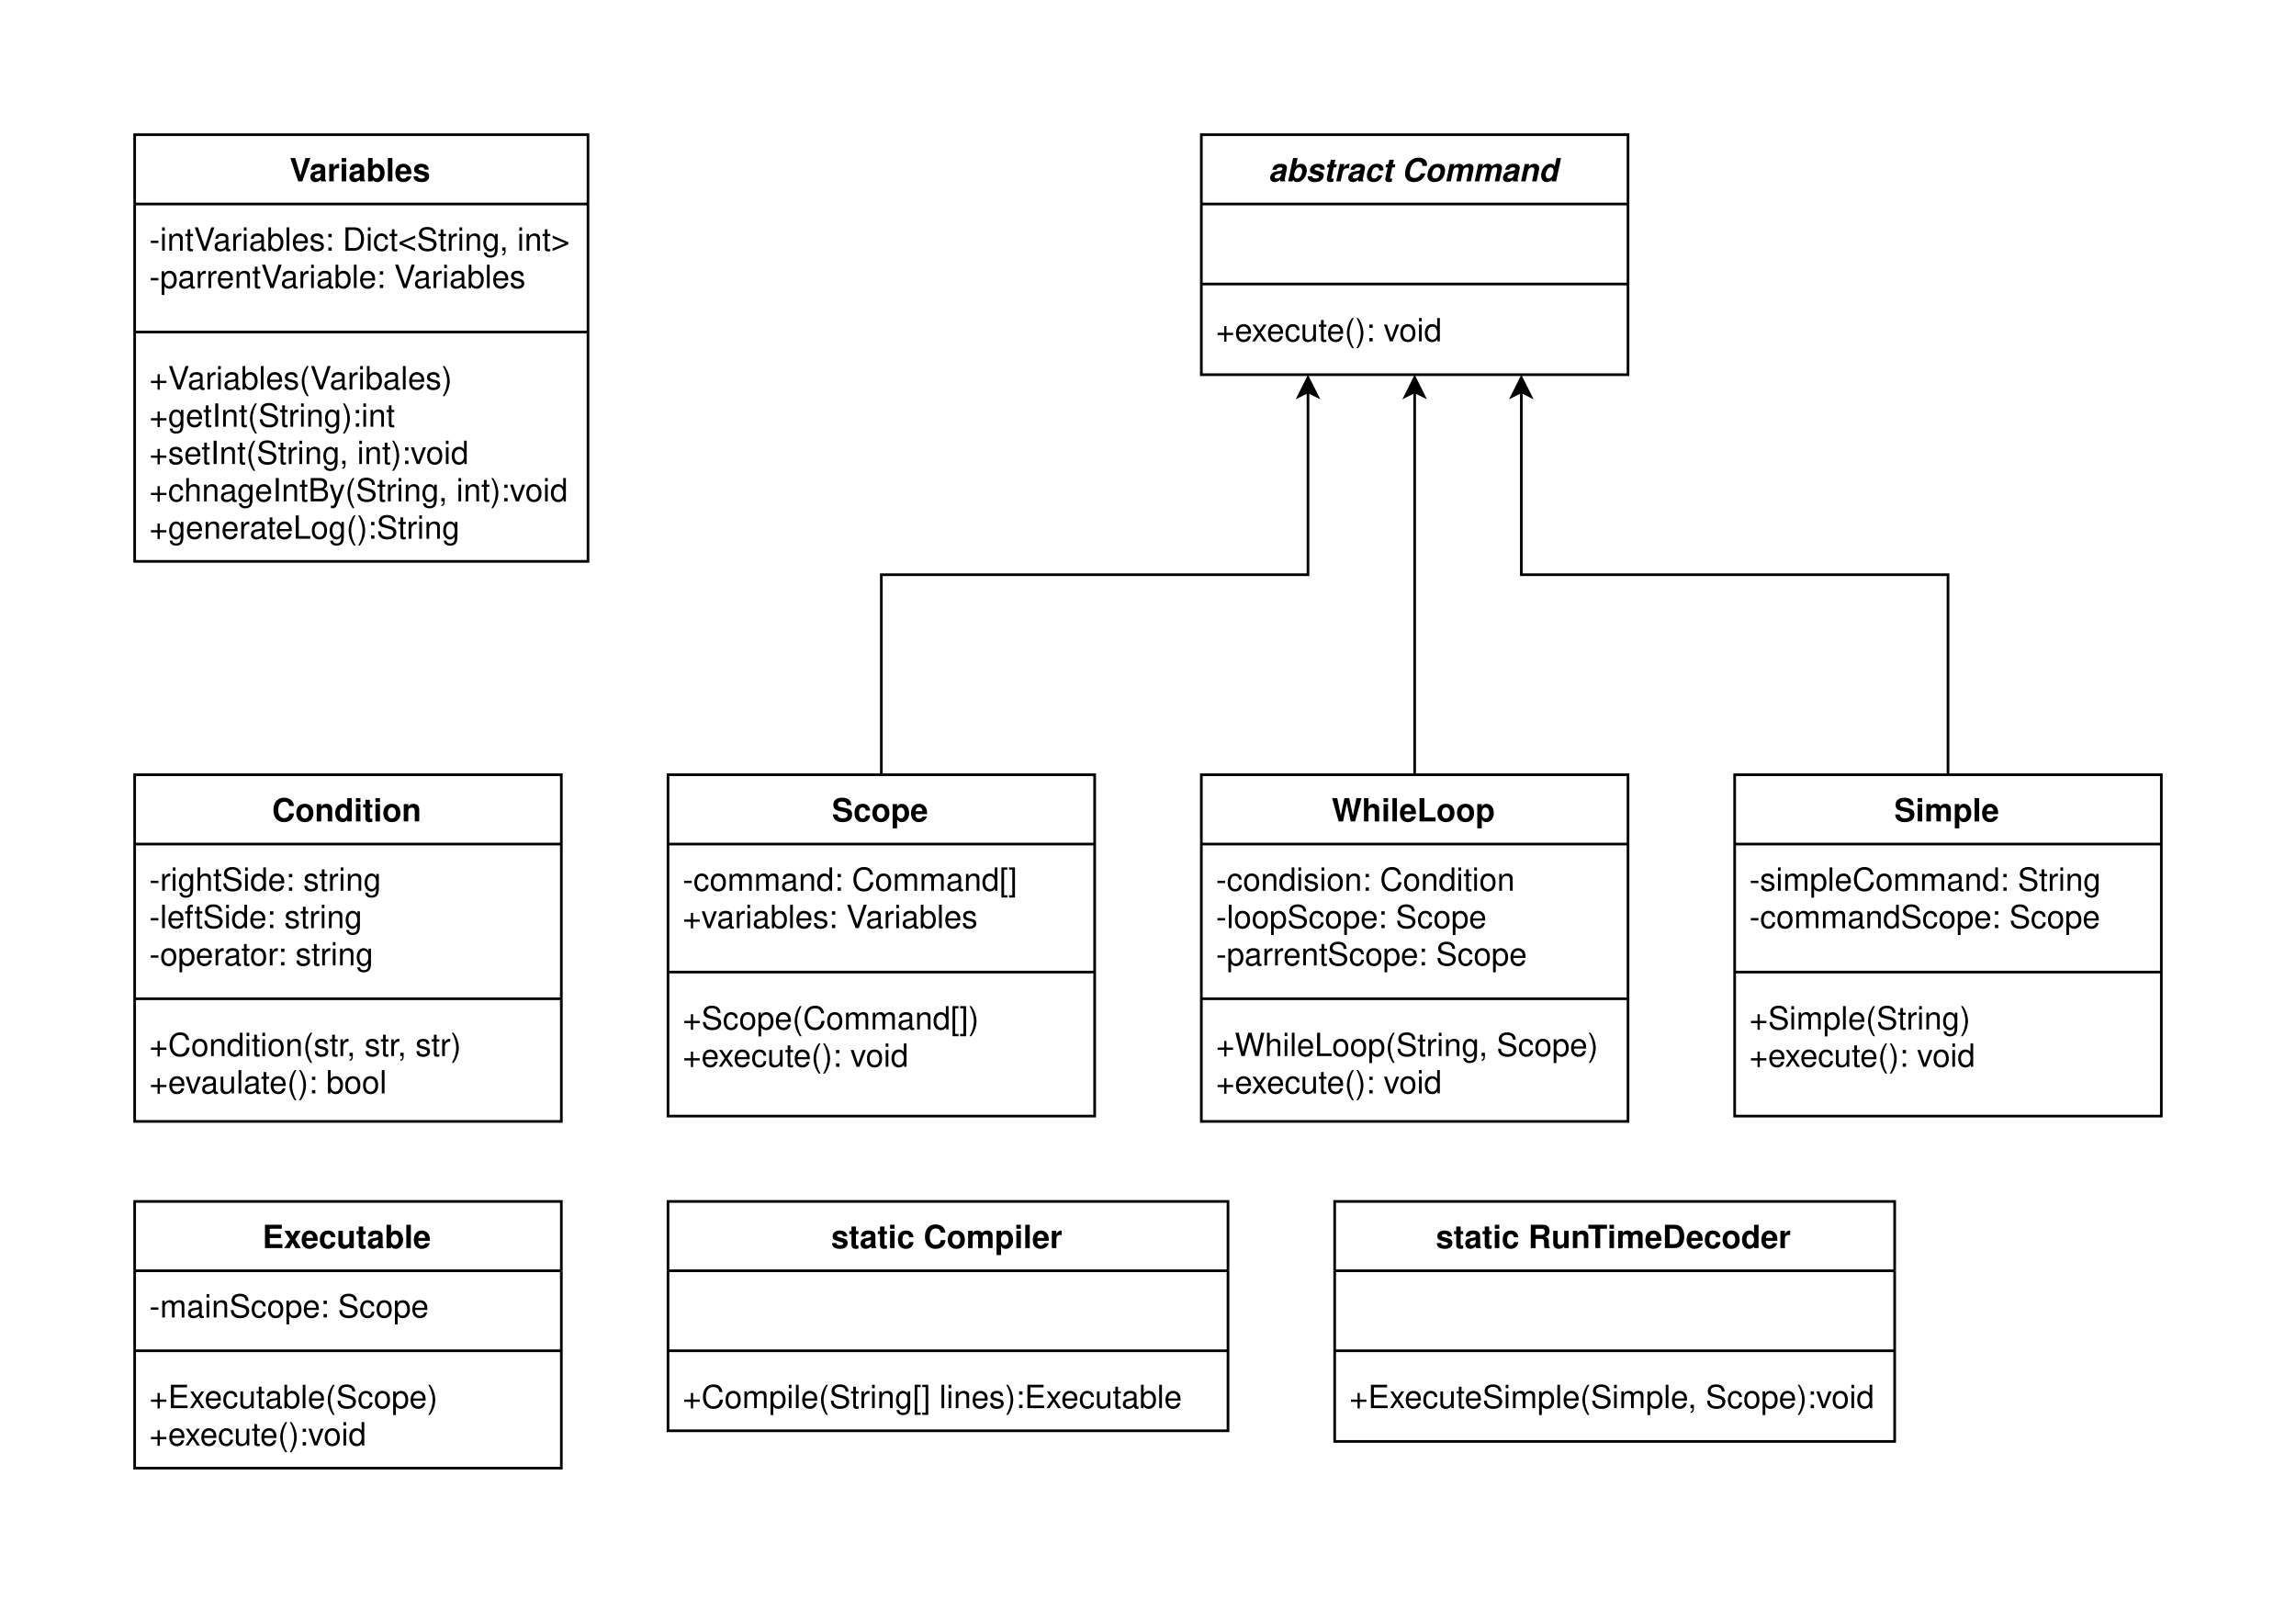
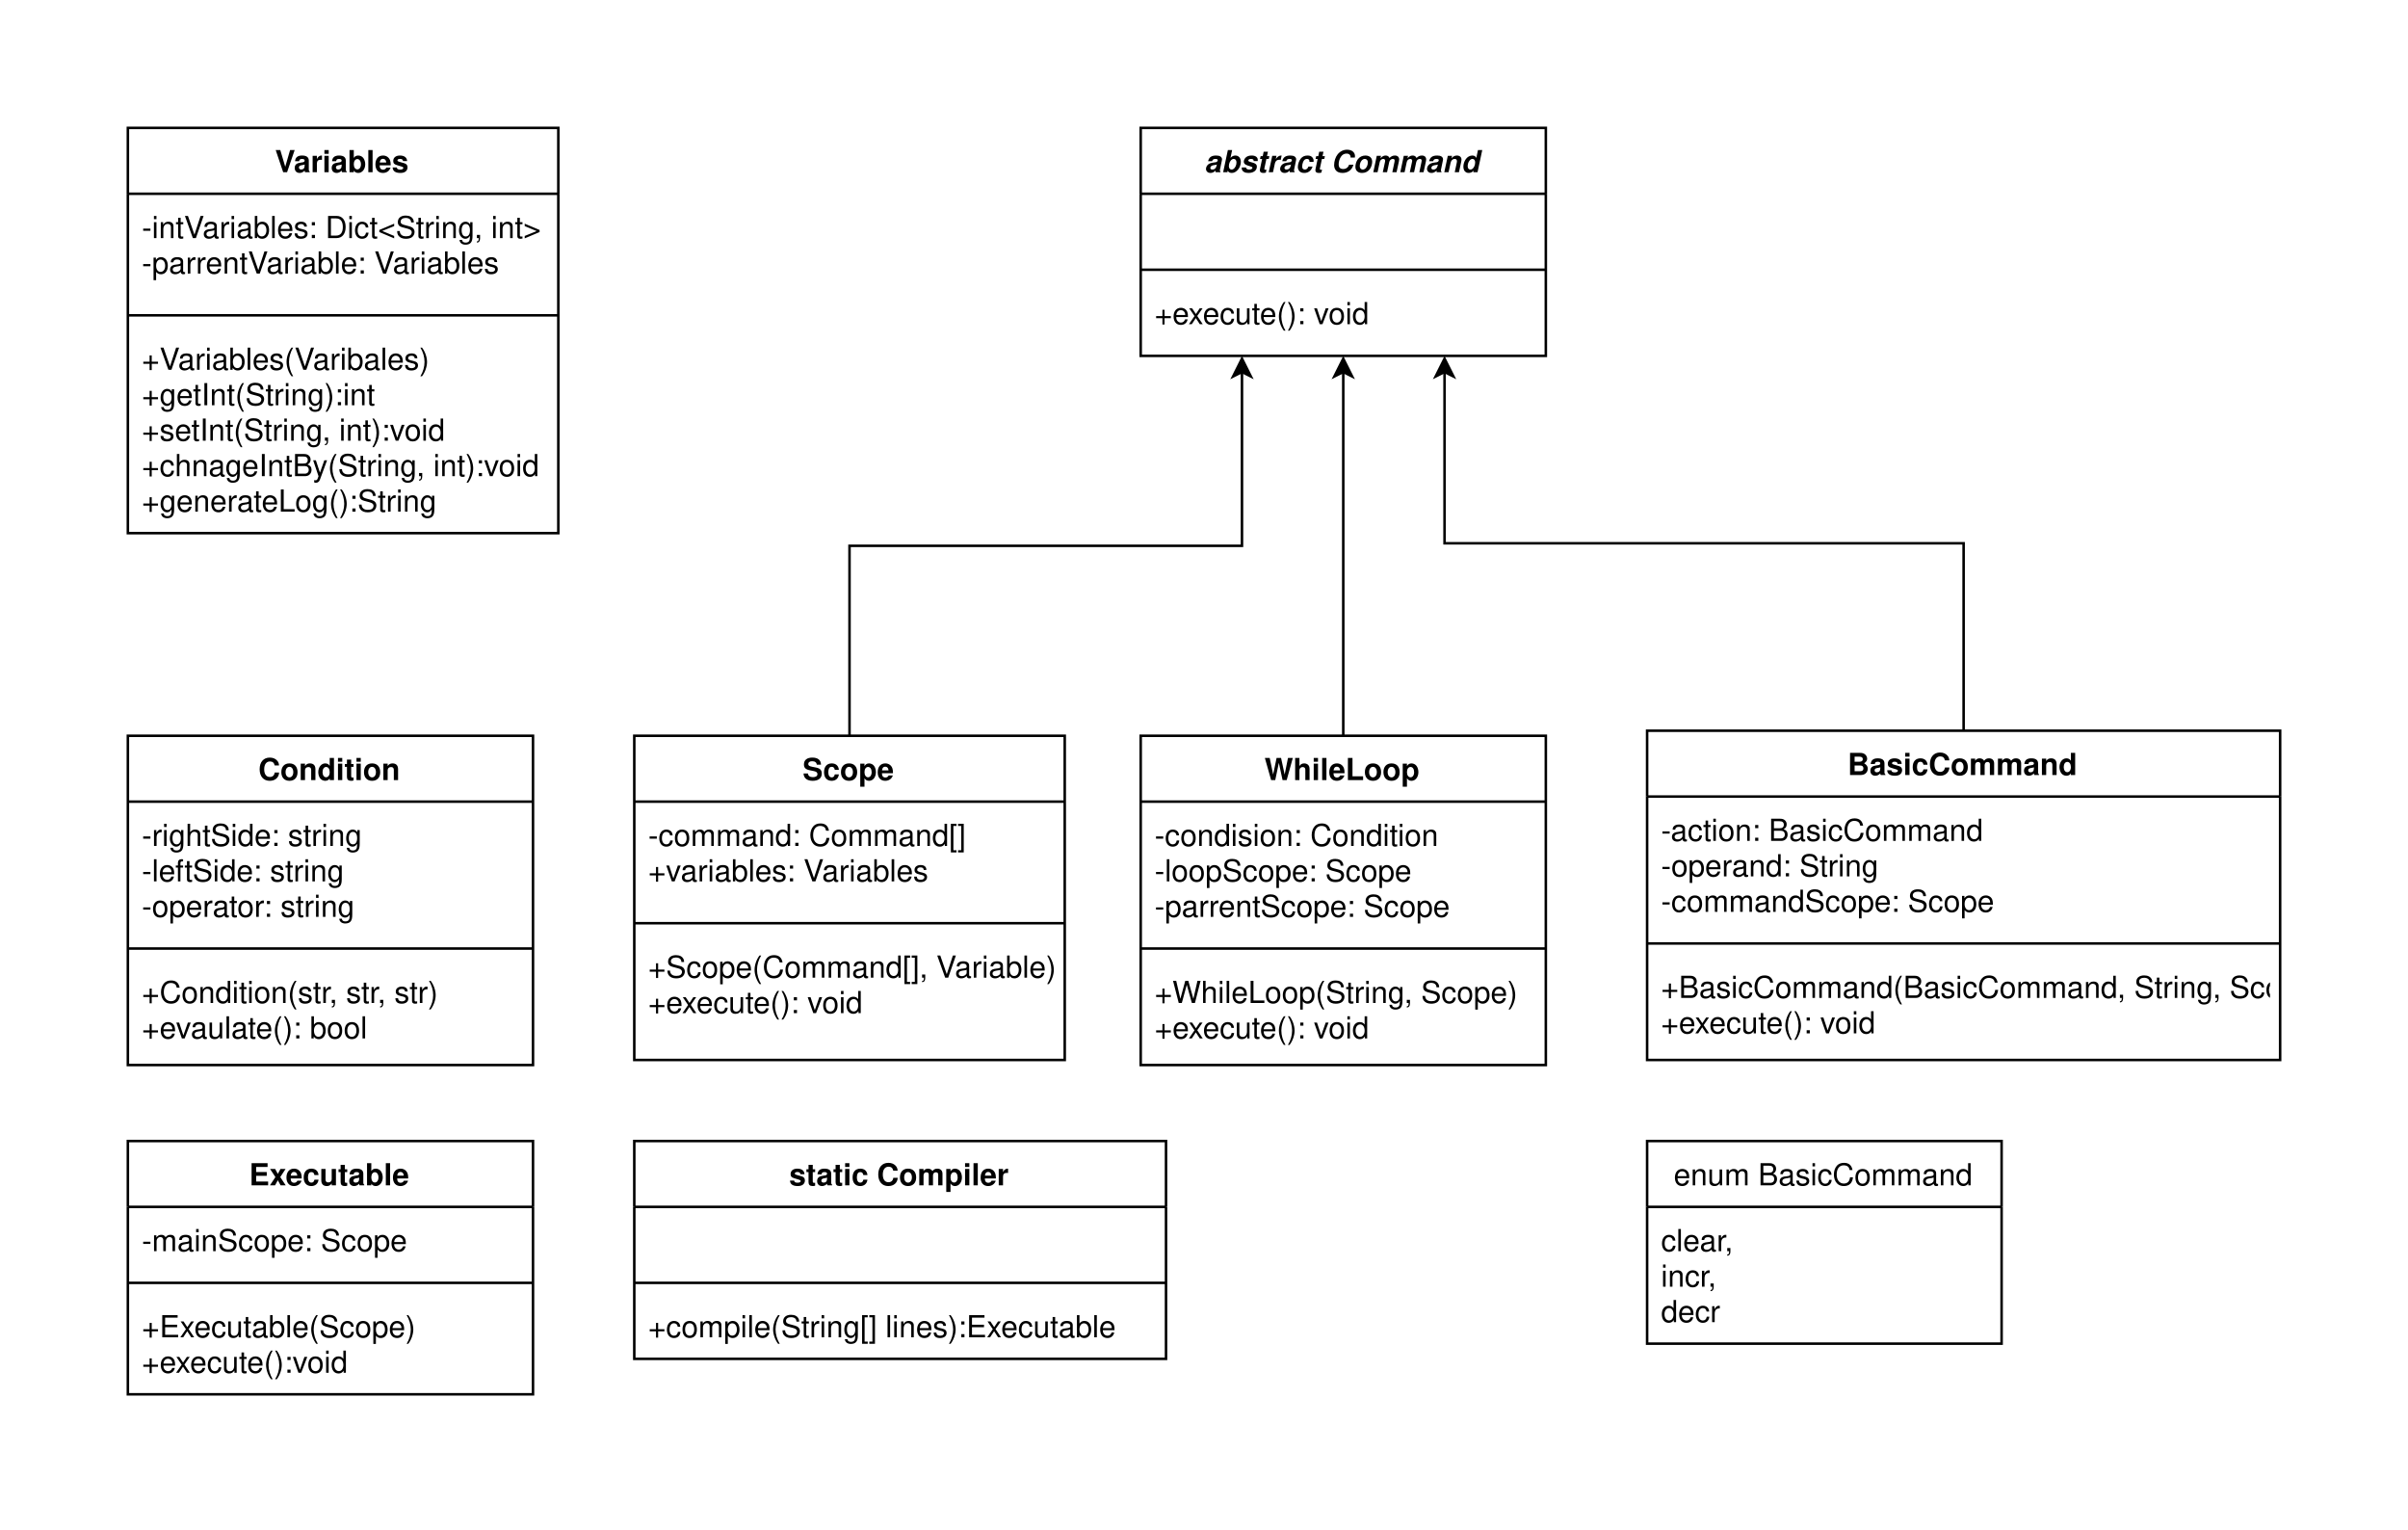
- <svg xmlns="http://www.w3.org/2000/svg" version="1.1" width="861px" height="604px" viewBox="-0.5 -0.5 861 604" content="&lt;mxfile host=&quot;Electron&quot; modified=&quot;2022-10-16T14:13:09.717Z&quot; agent=&quot;5.0 (Windows NT 10.0; Win64; x64) AppleWebKit/537.36 (KHTML, like Gecko) draw.io/19.0.3 Chrome/102.0.5.63 Electron/19.0.3 Safari/537.36&quot; etag=&quot;76FmeGg49S8CtjICL5_T&quot; version=&quot;19.0.3&quot; type=&quot;device&quot;&gt;&lt;diagram id=&quot;C5RBs43oDa-KdzZeNtuy&quot; name=&quot;Page-1&quot;&gt;7Vxtc6I6FP41zrgfvCOg1n6s2u2+dHe2tbfd/Rgh1WwD8UK02l9/TyAgmJTSClp3mdmZJYcAMc9zTp4cDm1YQ3d14aP57BtzMG2YbWfVsEYN0zTaVh/+E5Z1ZOlZVmSY+sSRnTaGMXnC8ZXSuiAODjIdOWOUk3nWaDPPwzbP2JDvs8dst3tGs0+doylWDGMbUdV6Rxw+i6x982Rj/4TJdBY/2eidRmdcFHeWvySYIYc9pkzWecMa+ozx6MhdDTEVkxfPy93n9R29fOhdfLkK/kP/Dr7efL9tRTf7+JpLkp/gY4+/+dbfL26MW5uMfvcXXe/73HMWXbMlf2vA1/F8YQemTzaZz2dsyjxEzzfWgc8WnoPFXdvQ2vS5ZGwORgOMvzHna8kFtOAMTDPuUnkWrwj/KS7/pytbv+TNxPFolW6s44bH/XV0kdmN27/iG4rG5rqwFV9YcO7kHAds4dtyJp4e7j9+uu38/jn/8fHqsX1xNvnSavUkhZE/xTxnYiVnxGymeCiRucDMxTBI6OBjijhZZsmKJOenSb8NrnAgodXDnDfqJaIL+aSxzeZYAT94JC5FnkD5nnk85oGYY0TJ1INjG+YR+2BYYp8T8LMzeYIL9Af2jFDnEq3ZQsxOwJH9ELcGM+aTJ7gtiokAp30uaWL2Mj3G4koJoY8D6PMjhtBITJco4LKPzShF84BMkgG7ABHxBoxz5sY3yjA38eewwX32kEQI49XEEbOBV7lQy7NmR3JDBlSzL9uPm/Bk9KRtlg5NZv95esjHXUMIRd4UJiF5nmFln2cVfZ7Zyz4OUQDeQxwPxDQGCimTn/p2np4oPG3ZzHWRBxedwYmhbHQHjS6chQFaRuTkgyXyCQL0g6jnbdLc5jjAxFN8pvieP8vmYI5s4k0vwz6jzsZyLadJmBhce09DJs2I42AvZBpHHEVkFAOcM+LxcB7F0Acw20MR/cSPGELb2LThn+ju8yHzgJSIhOzDwPRHLNiu4WWuy7/My3UW7pdo0elUFKROFfAV7CgJY1NqLVH99gVgXYAoXMYkkjfhotUyFLQtFW1LgyxFE0x/sIBwwsT9/ajvFuKHAvWkoK/nRJadMI1VYAbUQbj4NDPO/CHrzXiF7QXHzQ+RNy8ZPOVPc+T0CtuujAD9YgTotndnQJ4QShEATcR0gNQfmo2zJKQXlCJWLUXKkyKdLSnSKRgtTnPIcnRCRMtaQ2FtxNY/Lgip1Mr14tLVxDa2pcUds1YTpYPaNfemJrQDtnRiopYKJaHbe2M4Lg1eQw2v7z8bdbKnbJR2xrqNd56Nyht1OhtF3Dmt01GH0IC9Oh31LFHVtGkrCJk6TCelxtyH1SG1f41zVlGONeqjTbce+7JUcCXqFubkAVJR2hGrechaPO4K6h5TUdoB93XiMVp4mpEL1zmoipA/dA7K6B6hsDykrjTiN/XHJSwNNW1zBwIQh5DV4vLwCcbi4tLKiQV/hrg01AwVCEfPIUG4ekevO6EZLuYpcUmBzKqy3JwHFAWMtfjcigmlq89uVerT0OW5avm5I6xFQ0FV+tPo6ARosj41423kMPbYWo5WxYSCerRjVkUFNbHwfL3KkemUyPQNrTIdX6teKhMkL7/wPNHJkV5lWxNNyRO4xW22mmlEbA7RgArE0nFCOJDZm4ZxU76fVIRAfKuCdVHRMjJklAGhRh6LiEco3TIdbYwpGlZKKaDSkamyrJWhS3HodYMqFl4P8XHrh1JKqXTwVqYfdPVxg8Sfm+JoguBoSzfABv6zx5MUl3UWBY1UjyDdIwksomskMtJ97ZmHphi6D9bFLphiD/uwkbpk01C6xBfV0adkempEjZaeVYma+DOJFD9BSwAs4UbWnYPO9WtxU6W4UdSNRt4k3+VkOFFZEc6zdVS51VR1FNhyqV00iBbx6squ1KxWrUFKg1dTgKV36KrQ1VZgyege6wH5cUZbwByIJf88zFyEs1w7fMmM0BRtVebwy9sn64t/9WTDYnY1/nq+bE0eNPXdOXDXy32FuYyi1dtGu4RkhpYL6mrfcsEXir6K+AujQK5Lvctia+2I60W/OnD3WHStHbB2yd/E+OZL7yryXlTUHv9GUhSt1e5UFerVZFSy2b9eeDfExSNsM6fe8lesAU7fuOXP+4RrNw2g+eKz3vIXjgSnhRlwgB2/HnBNjqde/EtCd48bfj24OmUnV38cF8/KjzdShQuaFwG125dKjKL7/rw6ut2Yob64TpWr1Wv+3vb95dRU7sYF9cVzK4yjY+LIjX+gfCQjXDnvPAQSH3ERBLTn64iSH1ES/3yXdY/6IRf/CzB/vZJ4Pbx7rH/U54i0fwomWTOaMBuRhkgfbOcVlmhB0aYIcsIYrQNB6Uyprj4Smps/mBhV0m/+7KR1/j8=&lt;/diagram&gt;&lt;/mxfile&gt;" style="background-color: rgb(255, 255, 255);">
+ <svg xmlns="http://www.w3.org/2000/svg" version="1.1" width="951px" height="604px" viewBox="-0.5 -0.5 951 604" content="&lt;mxfile host=&quot;Electron&quot; modified=&quot;2022-10-16T16:45:06.976Z&quot; agent=&quot;5.0 (Windows NT 10.0; Win64; x64) AppleWebKit/537.36 (KHTML, like Gecko) draw.io/19.0.3 Chrome/102.0.5.63 Electron/19.0.3 Safari/537.36&quot; etag=&quot;3-CIA-n9VAm9PhFOa8dz&quot; version=&quot;19.0.3&quot; type=&quot;device&quot;&gt;&lt;diagram id=&quot;C5RBs43oDa-KdzZeNtuy&quot; name=&quot;Page-1&quot;&gt;7Vxbc9o6EP41zNAHzmAbCHkMJE0vaSYpKWnPyxlhK0aJsDi2IJBf35Ut37DiGLBpknqmM7XWki203+5+2pXTMIaz1bmL5tNvzMK0obetVcM4bei61jb68J+QrANJr6MFAtslluwUC0bkCYcjpXRBLOylOnLGKCfztNBkjoNNnpIh12WP6W53jKbfOkc2zghGJqJZ6S2x+DSQ9vWjWP4JE3savlnrHQd3ZijsLH+JN0UWe0yIjLOGMXQZ48HVbDXEVCxeuC63n9e39OKhd/7l2vsf/Rh8vbkct4KHfdxmSPQTXOzwnR99eX6jjU1yet9fdJ3LuWMtunpL/laPr8P1whYsn2wyl0+ZzRxEz2LpwGULx8LiqW1oxX0uGJuDUAPhPeZ8LbGAFpyBaMpnVN7FK8J/iuH/dGXrl3yYuD5dJRvrsOFwdx0M0rth+1f4QNGIx/mtcGDBtZNr7LGFa8qVeHq4+/hp3Ln/Ob/6eP3YPj+ZfGm1ehLCyLUxz1lYiRmxmgkcSs2cYzbDMEno4GKKOFmmwYok5u2oX6xXuJCqVas5b9ZLRBfyTSOTzXFG+d4jmVHkCC3fMYeHOBBrjCixHbg2YR2xC4IldjkBOzuRN7jQ/sCcEmpdoDVbiNXxODIfwtZgylzyBI9FIRDgtsslTPReqsdIjJQqdLEHfa5CFWqR6AJ5XPYxGaVo7pFJNOEZqIg4A8Y5m4UPSiE3sme/wV32EHkIbWvgiNXAq1xVy7t6R2JDOlS9L9uPsXvSjqRsmnRNev95eMjXfQcXihwbFiF6n2ak32eo3tdTvE/vpV+HKCjeQRwPxDJ6GVBGP3V3nB5lcNoy2WyGHBh0AjeGstEdNLpwFyZoaIGRD5bIJQi07wU9x1FzE+OgJp7AM8V3/Fk0e3NkEse+8PucdmLJd7lMQsRg7B31kTQlloUdH2kccRSAUUxwzojD/XUUUx/Aag+F9xM/YghtLW7DP9Hd5UPmACgR8dGHAemPWKBdgctck38Zl+u0ul+CYadTkZM6zig/oztKfN+UiCVZu31BsTNQkR/GpCZv/KDV0jLaNrLaNhSapWiC6RXzCCdMPN8N+m5o/E8p9aigb8nxLHvpNGSBKaUO/ODT3DDmYcJqP6RtG6+wueC4+SGw7SWDd743s07G23ZlcOgXg0O3vT8e8mhRAg5oIpYDiP9Qb5xEDr4gMTFqYlIeMelsEJNOQZ5wnAOWN0dLlKjVMqgN0PrunFAWWrlWvBe3KKLb0vyOXnOL0pXa1YsptQRuoZywoaIWNVUoSbu9Hd1xaerVsu719eemjg6Um/rXwj9a39ylNh/fO5fXd9j+7ybsd/jclBx6JSAeR/gjPR3ho0RH+IjgB8lRFUTt7hsE0IHwo16wPwag/RxFlp7dAtnHvsrqDOef30goM5yqWBLtCd7xViLLRFsmcyzi+RQvSHJC02d8cRKkRQHMQc7e7yPT9/F90KJQY7bLO+M+BemOVhy0W25RuiWkP9VTVvHZeo+yp1qLuoKqNilaR7VLieJTc8RdWOAg++lbbJ36rAoJitynCgkdvSooZKuwz1ep3hhPCUTf0CrVcVv2UhkheTmxqSy49nLoyH5QUBQ6wSzG6RrmKTFhY9SjQmNJP+Hvl3q27zdlHjJDBMJHFayGBmFkyCgDQJ06LAAeoXRD9GZ9TFG38qrLpuop9wvzhixZ2F7Fb5s/vOYCqnrGqqr4ILLnpriaILja4A2wgf/scEkvBHkInEaih5fsETkW0TUgGcm+5tRBNobug3WxATZ2sAsbqQtm+9QlHFR7n5LhWbCg26+K1IQ5vgQ+gUuAWvyN7GwOPNetyU2V5CbDbhT0JjqNm8JEZcW2Z+uluVXT2gtsmNQ+HESp8erKq9msVs1BSlOvotCqNuiqtKustJqBdw/5gDzF1RZq9kTIP/MzF/4q1wZfMiIUxdnKDH45fjK+uNdPJgSz69HXs2Vr8qA4x5Wj7jrcV5jLKHpKS2uXkMxQYiEb7VszsIWipYi/0AvkmtSrPFSlnHEd9KtT7gEPVyknrAz5sY9vvlSryCtU1Ba/IyiKnsnqVObqs3nrRLW6DvsHC/vlHKnYDwvZvHPL96EjYsm478msX+IYA5hp3n1wKi7iwgko79ceJd+jRPb5Ko89qKdc/LOvv55FbK/eAx5/UFNE5fdfUcxowmoElYTkxSatWKIFRfEZiAljtHYEpSPlgMcj8k4vJ5AyQB4xt/wirGYXu7CL3ia9UNSVoo8CS6cXSjhkN5ctZPLokKSPjRNz85ikzx/Cr8VHGXohPyavUxPPepNc09yrIKGCTxmsQjnj4mcp/yZSUY5yFZxCqdwSOIVywsoTlclY0Uw5h2HCE5RwyrL2CbvCpmBIqYxgZDca2FnMNmNJMZrR3ps/KCDzrimFslDRUbmNqhiF4jshk2IU7Dsib0Acc0NiYSGpcxAFHcNxYaTkpCBUwNiBLEAz/vtswSc88V+5M85+Aw==&lt;/diagram&gt;&lt;/mxfile&gt;">
  <defs>
-     <clipPath id="mx-clip-254-321-152-44-0">
-       <rect x="254" y="321" width="152" height="44" />
+     <clipPath id="mx-clip-254-321-162-44-0">
+       <rect x="254" y="321" width="162" height="44" />
    </clipPath>
-     <clipPath id="mx-clip-254-373-152-50-0">
-       <rect x="254" y="373" width="152" height="50" />
+     <clipPath id="mx-clip-254-373-162-50-0">
+       <rect x="254" y="373" width="162" height="50" />
    </clipPath>
    <clipPath id="mx-clip-454-81-152-26-0">
      <rect x="454" y="81" width="152" height="26" />
    </clipPath>
    <clipPath id="mx-clip-454-115-152-26-0">
      <rect x="454" y="115" width="152" height="26" />
-     </clipPath>
-     <clipPath id="mx-clip-654-321-152-44-0">
-       <rect x="654" y="321" width="152" height="44" />
-     </clipPath>
-     <clipPath id="mx-clip-654-373-152-50-0">
-       <rect x="654" y="373" width="152" height="50" />
    </clipPath>
    <clipPath id="mx-clip-454-321-152-54-0">
      <rect x="454" y="321" width="152" height="54" />
    </clipPath>
    <clipPath id="mx-clip-454-383-152-42-0">
      <rect x="454" y="383" width="152" height="42" />
    </clipPath>
    <clipPath id="mx-clip-54-81-162-44-0">
      <rect x="54" y="81" width="162" height="44" />
    </clipPath>
    <clipPath id="mx-clip-54-133-162-82-0">
      <rect x="54" y="133" width="162" height="82" />
    </clipPath>
    <clipPath id="mx-clip-254-481-202-26-0">
      <rect x="254" y="481" width="202" height="26" />
    </clipPath>
    <clipPath id="mx-clip-254-515-202-26-0">
      <rect x="254" y="515" width="202" height="26" />
    </clipPath>
    <clipPath id="mx-clip-54-481-152-26-0">
      <rect x="54" y="481" width="152" height="26" />
    </clipPath>
    <clipPath id="mx-clip-54-515-152-40-0">
      <rect x="54" y="515" width="152" height="40" />
    </clipPath>
-     <clipPath id="mx-clip-504-481-202-26-0">
-       <rect x="504" y="481" width="202" height="26" />
-     </clipPath>
-     <clipPath id="mx-clip-504-515-202-30-0">
-       <rect x="504" y="515" width="202" height="30" />
-     </clipPath>
    <clipPath id="mx-clip-54-321-152-54-0">
      <rect x="54" y="321" width="152" height="54" />
    </clipPath>
    <clipPath id="mx-clip-54-383-152-42-0">
      <rect x="54" y="383" width="152" height="42" />
    </clipPath>
+     <clipPath id="mx-clip-654-319-242-54-0">
+       <rect x="654" y="319" width="242" height="54" />
+     </clipPath>
+     <clipPath id="mx-clip-654-381-242-42-0">
+       <rect x="654" y="381" width="242" height="42" />
+     </clipPath>
+     <clipPath id="mx-clip-654-481-132-54-0">
+       <rect x="654" y="481" width="132" height="54" />
+     </clipPath>
  </defs>
  <g>
-     <path d="M 330 290 L 330 215 L 490 215 L 490 146.37" fill="none" stroke="rgb(0, 0, 0)" stroke-miterlimit="10" pointer-events="stroke" />
+     <path d="M 335 290 L 335 215 L 490 215 L 490 146.37" fill="none" stroke="rgb(0, 0, 0)" stroke-miterlimit="10" pointer-events="stroke" />
    <path d="M 490 141.12 L 493.5 148.12 L 490 146.37 L 486.5 148.12 Z" fill="rgb(0, 0, 0)" stroke="rgb(0, 0, 0)" stroke-miterlimit="10" pointer-events="all" />
-     <path d="M 250 316 L 250 290 L 410 290 L 410 316" fill="rgb(255, 255, 255)" stroke="rgb(0, 0, 0)" stroke-miterlimit="10" pointer-events="all" />
-     <path d="M 250 316 L 250 418 L 410 418 L 410 316" fill="none" stroke="rgb(0, 0, 0)" stroke-miterlimit="10" pointer-events="none" />
-     <path d="M 250 316 L 410 316" fill="none" stroke="rgb(0, 0, 0)" stroke-miterlimit="10" pointer-events="none" />
+     <path d="M 250 316 L 250 290 L 420 290 L 420 316" fill="rgb(255, 255, 255)" stroke="rgb(0, 0, 0)" stroke-miterlimit="10" pointer-events="all" />
+     <path d="M 250 316 L 250 418 L 420 418 L 420 316" fill="none" stroke="rgb(0, 0, 0)" stroke-miterlimit="10" pointer-events="none" />
+     <path d="M 250 316 L 420 316" fill="none" stroke="rgb(0, 0, 0)" stroke-miterlimit="10" pointer-events="none" />
    <g fill="rgb(0, 0, 0)" font-family="Helvetica" font-weight="bold" pointer-events="none" text-anchor="middle" font-size="12px">
-       <text x="329.5" y="307.5">Scope</text>
+       <text x="334.5" y="307.5">Scope</text>
    </g>
-     <g fill="rgb(0, 0, 0)" font-family="Helvetica" pointer-events="none" clip-path="url(#mx-clip-254-321-152-44-0)" font-size="12px">
+     <g fill="rgb(0, 0, 0)" font-family="Helvetica" pointer-events="none" clip-path="url(#mx-clip-254-321-162-44-0)" font-size="12px">
      <text x="255.5" y="333.5">-command: Command[]</text>
      <text x="255.5" y="347.5">+variables: Variables</text>
    </g>
-     <path d="M 250 364 L 410 364" fill="none" stroke="rgb(0, 0, 0)" stroke-miterlimit="10" pointer-events="none" />
-     <g fill="rgb(0, 0, 0)" font-family="Helvetica" pointer-events="none" clip-path="url(#mx-clip-254-373-152-50-0)" font-size="12px">
-       <text x="255.5" y="385.5">+Scope(Command[])</text>
+     <path d="M 250 364 L 420 364" fill="none" stroke="rgb(0, 0, 0)" stroke-miterlimit="10" pointer-events="none" />
+     <g fill="rgb(0, 0, 0)" font-family="Helvetica" pointer-events="none" clip-path="url(#mx-clip-254-373-162-50-0)" font-size="12px">
+       <text x="255.5" y="385.5">+Scope(Command[], Variable)</text>
      <text x="255.5" y="399.5">+execute(): void</text>
    </g>
    <path d="M 450 76 L 450 50 L 610 50 L 610 76" fill="rgb(255, 255, 255)" stroke="rgb(0, 0, 0)" stroke-miterlimit="10" pointer-events="none" />
    <path d="M 450 76 L 450 140 L 610 140 L 610 76" fill="none" stroke="rgb(0, 0, 0)" stroke-miterlimit="10" pointer-events="none" />
    <path d="M 450 76 L 610 76" fill="none" stroke="rgb(0, 0, 0)" stroke-miterlimit="10" pointer-events="none" />
    <g fill="rgb(0, 0, 0)" font-family="Helvetica" font-weight="bold" font-style="italic" pointer-events="none" text-anchor="middle" font-size="12px">
      <text x="529.5" y="67.5">abstract Command</text>
    </g>
    <g fill="rgb(0, 0, 0)" font-family="Helvetica" pointer-events="none" clip-path="url(#mx-clip-454-81-152-26-0)" font-size="12px" />
    <path d="M 450 106 L 610 106" fill="none" stroke="rgb(0, 0, 0)" stroke-miterlimit="10" pointer-events="none" />
    <g fill="rgb(0, 0, 0)" font-family="Helvetica" pointer-events="none" clip-path="url(#mx-clip-454-115-152-26-0)" font-size="12px">
      <text x="455.5" y="127.5">+execute(): void</text>
    </g>
-     <path d="M 730 290 L 730 215 L 570 215 L 570 146.37" fill="none" stroke="rgb(0, 0, 0)" stroke-miterlimit="10" pointer-events="none" />
+     <path d="M 775 288 L 775 214 L 570 214 L 570 146.37" fill="none" stroke="rgb(0, 0, 0)" stroke-miterlimit="10" pointer-events="none" />
    <path d="M 570 141.12 L 573.5 148.12 L 570 146.37 L 566.5 148.12 Z" fill="rgb(0, 0, 0)" stroke="rgb(0, 0, 0)" stroke-miterlimit="10" pointer-events="none" />
-     <path d="M 650 316 L 650 290 L 810 290 L 810 316" fill="rgb(255, 255, 255)" stroke="rgb(0, 0, 0)" stroke-miterlimit="10" pointer-events="none" />
-     <path d="M 650 316 L 650 418 L 810 418 L 810 316" fill="none" stroke="rgb(0, 0, 0)" stroke-miterlimit="10" pointer-events="none" />
-     <path d="M 650 316 L 810 316" fill="none" stroke="rgb(0, 0, 0)" stroke-miterlimit="10" pointer-events="none" />
-     <g fill="rgb(0, 0, 0)" font-family="Helvetica" font-weight="bold" pointer-events="none" text-anchor="middle" font-size="12px">
-       <text x="729.5" y="307.5">Simple</text>
-     </g>
-     <g fill="rgb(0, 0, 0)" font-family="Helvetica" pointer-events="none" clip-path="url(#mx-clip-654-321-152-44-0)" font-size="12px">
-       <text x="655.5" y="333.5">-simpleCommand: String</text>
-       <text x="655.5" y="347.5">-commandScope: Scope</text>
-     </g>
-     <path d="M 650 364 L 810 364" fill="none" stroke="rgb(0, 0, 0)" stroke-miterlimit="10" pointer-events="none" />
-     <g fill="rgb(0, 0, 0)" font-family="Helvetica" pointer-events="none" clip-path="url(#mx-clip-654-373-152-50-0)" font-size="12px">
-       <text x="655.5" y="385.5">+Simple(String)</text>
-       <text x="655.5" y="399.5">+execute(): void</text>
-     </g>
    <path d="M 530 290 L 530 146.37" fill="none" stroke="rgb(0, 0, 0)" stroke-miterlimit="10" pointer-events="none" />
    <path d="M 530 141.12 L 533.5 148.12 L 530 146.37 L 526.5 148.12 Z" fill="rgb(0, 0, 0)" stroke="rgb(0, 0, 0)" stroke-miterlimit="10" pointer-events="none" />
    <path d="M 450 316 L 450 290 L 610 290 L 610 316" fill="rgb(255, 255, 255)" stroke="rgb(0, 0, 0)" stroke-miterlimit="10" pointer-events="none" />
    <path d="M 450 316 L 450 420 L 610 420 L 610 316" fill="none" stroke="rgb(0, 0, 0)" stroke-miterlimit="10" pointer-events="none" />
    <path d="M 450 316 L 610 316" fill="none" stroke="rgb(0, 0, 0)" stroke-miterlimit="10" pointer-events="none" />
    <g fill="rgb(0, 0, 0)" font-family="Helvetica" font-weight="bold" pointer-events="none" text-anchor="middle" font-size="12px">
      <text x="529.5" y="307.5">WhileLoop</text>
    </g>
    <g fill="rgb(0, 0, 0)" font-family="Helvetica" pointer-events="none" clip-path="url(#mx-clip-454-321-152-54-0)" font-size="12px">
      <text x="455.5" y="333.5">-condision: Condition</text>
      <text x="455.5" y="347.5">-loopScope: Scope</text>
      <text x="455.5" y="361.5">-parrentScope: Scope</text>
    </g>
    <path d="M 450 374 L 610 374" fill="none" stroke="rgb(0, 0, 0)" stroke-miterlimit="10" pointer-events="none" />
    <g fill="rgb(0, 0, 0)" font-family="Helvetica" pointer-events="none" clip-path="url(#mx-clip-454-383-152-42-0)" font-size="12px">
      <text x="455.5" y="395.5">+WhileLoop(String, Scope)</text>
      <text x="455.5" y="409.5">+execute(): void</text>
    </g>
    <path d="M 50 76 L 50 50 L 220 50 L 220 76" fill="rgb(255, 255, 255)" stroke="rgb(0, 0, 0)" stroke-miterlimit="10" pointer-events="none" />
    <path d="M 50 76 L 50 210 L 220 210 L 220 76" fill="none" stroke="rgb(0, 0, 0)" stroke-miterlimit="10" pointer-events="none" />
    <path d="M 50 76 L 220 76" fill="none" stroke="rgb(0, 0, 0)" stroke-miterlimit="10" pointer-events="none" />
    <g fill="rgb(0, 0, 0)" font-family="Helvetica" font-weight="bold" pointer-events="none" text-anchor="middle" font-size="12px">
      <text x="134.5" y="67.5">Variables</text>
    </g>
    <g fill="rgb(0, 0, 0)" font-family="Helvetica" pointer-events="none" clip-path="url(#mx-clip-54-81-162-44-0)" font-size="12px">
      <text x="55.5" y="93.5">-intVariables: Dict&lt;String, int&gt; </text>
      <text x="55.5" y="107.5">-parrentVariable: Variables</text>
    </g>
    <path d="M 50 124 L 220 124" fill="none" stroke="rgb(0, 0, 0)" stroke-miterlimit="10" pointer-events="none" />
    <g fill="rgb(0, 0, 0)" font-family="Helvetica" pointer-events="none" clip-path="url(#mx-clip-54-133-162-82-0)" font-size="12px">
      <text x="55.5" y="145.5">+Variables(Varibales)</text>
      <text x="55.5" y="159.5">+getInt(String):int</text>
      <text x="55.5" y="173.5">+setInt(String, int):void</text>
      <text x="55.5" y="187.5">+chnageIntBy(String, int):void</text>
      <text x="55.5" y="201.5">+generateLog():String</text>
    </g>
    <path d="M 250 476 L 250 450 L 460 450 L 460 476" fill="rgb(255, 255, 255)" stroke="rgb(0, 0, 0)" stroke-miterlimit="10" pointer-events="none" />
    <path d="M 250 476 L 250 536 L 460 536 L 460 476" fill="none" stroke="rgb(0, 0, 0)" stroke-miterlimit="10" pointer-events="none" />
    <path d="M 250 476 L 460 476" fill="none" stroke="rgb(0, 0, 0)" stroke-miterlimit="10" pointer-events="none" />
    <g fill="rgb(0, 0, 0)" font-family="Helvetica" font-weight="bold" pointer-events="none" text-anchor="middle" font-size="12px">
      <text x="354.5" y="467.5">static Compiler</text>
    </g>
    <g fill="rgb(0, 0, 0)" font-family="Helvetica" pointer-events="none" clip-path="url(#mx-clip-254-481-202-26-0)" font-size="12px" />
    <path d="M 250 506 L 460 506" fill="none" stroke="rgb(0, 0, 0)" stroke-miterlimit="10" pointer-events="none" />
    <g fill="rgb(0, 0, 0)" font-family="Helvetica" pointer-events="none" clip-path="url(#mx-clip-254-515-202-26-0)" font-size="12px">
-       <text x="255.5" y="527.5">+Compile(String[] lines):Executable</text>
+       <text x="255.5" y="527.5">+compile(String[] lines):Executable</text>
    </g>
    <path d="M 50 476 L 50 450 L 210 450 L 210 476" fill="rgb(255, 255, 255)" stroke="rgb(0, 0, 0)" stroke-miterlimit="10" pointer-events="none" />
    <path d="M 50 476 L 50 550 L 210 550 L 210 476" fill="none" stroke="rgb(0, 0, 0)" stroke-miterlimit="10" pointer-events="none" />
    <path d="M 50 476 L 210 476" fill="none" stroke="rgb(0, 0, 0)" stroke-miterlimit="10" pointer-events="none" />
    <g fill="rgb(0, 0, 0)" font-family="Helvetica" font-weight="bold" pointer-events="none" text-anchor="middle" font-size="12px">
      <text x="129.5" y="467.5">Executable</text>
    </g>
    <g fill="rgb(0, 0, 0)" font-family="Helvetica" pointer-events="none" clip-path="url(#mx-clip-54-481-152-26-0)" font-size="12px">
      <text x="55.5" y="493.5">-mainScope: Scope</text>
    </g>
    <path d="M 50 506 L 210 506" fill="none" stroke="rgb(0, 0, 0)" stroke-miterlimit="10" pointer-events="none" />
    <g fill="rgb(0, 0, 0)" font-family="Helvetica" pointer-events="none" clip-path="url(#mx-clip-54-515-152-40-0)" font-size="12px">
      <text x="55.5" y="527.5">+Executable(Scope)</text>
      <text x="55.5" y="541.5">+execute():void</text>
-     </g>
-     <path d="M 500 476 L 500 450 L 710 450 L 710 476" fill="rgb(255, 255, 255)" stroke="rgb(0, 0, 0)" stroke-miterlimit="10" pointer-events="none" />
-     <path d="M 500 476 L 500 540 L 710 540 L 710 476" fill="none" stroke="rgb(0, 0, 0)" stroke-miterlimit="10" pointer-events="none" />
-     <path d="M 500 476 L 710 476" fill="none" stroke="rgb(0, 0, 0)" stroke-miterlimit="10" pointer-events="none" />
-     <g fill="rgb(0, 0, 0)" font-family="Helvetica" font-weight="bold" pointer-events="none" text-anchor="middle" font-size="12px">
-       <text x="604.5" y="467.5">static RunTimeDecoder</text>
-     </g>
-     <g fill="rgb(0, 0, 0)" font-family="Helvetica" pointer-events="none" clip-path="url(#mx-clip-504-481-202-26-0)" font-size="12px" />
-     <path d="M 500 506 L 710 506" fill="none" stroke="rgb(0, 0, 0)" stroke-miterlimit="10" pointer-events="none" />
-     <g fill="rgb(0, 0, 0)" font-family="Helvetica" pointer-events="none" clip-path="url(#mx-clip-504-515-202-30-0)" font-size="12px">
-       <text x="505.5" y="527.5">+ExecuteSimple(Simple, Scope):void</text>
    </g>
    <path d="M 50 316 L 50 290 L 210 290 L 210 316" fill="rgb(255, 255, 255)" stroke="rgb(0, 0, 0)" stroke-miterlimit="10" pointer-events="none" />
    <path d="M 50 316 L 50 420 L 210 420 L 210 316" fill="none" stroke="rgb(0, 0, 0)" stroke-miterlimit="10" pointer-events="none" />
    <path d="M 50 316 L 210 316" fill="none" stroke="rgb(0, 0, 0)" stroke-miterlimit="10" pointer-events="none" />
    <g fill="rgb(0, 0, 0)" font-family="Helvetica" font-weight="bold" pointer-events="none" text-anchor="middle" font-size="12px">
      <text x="129.5" y="307.5">Condition</text>
    </g>
    <g fill="rgb(0, 0, 0)" font-family="Helvetica" pointer-events="none" clip-path="url(#mx-clip-54-321-152-54-0)" font-size="12px">
      <text x="55.5" y="333.5">-rightSide: string</text>
      <text x="55.5" y="347.5">-leftSide: string</text>
      <text x="55.5" y="361.5">-operator: string</text>
    </g>
    <path d="M 50 374 L 210 374" fill="none" stroke="rgb(0, 0, 0)" stroke-miterlimit="10" pointer-events="none" />
    <g fill="rgb(0, 0, 0)" font-family="Helvetica" pointer-events="none" clip-path="url(#mx-clip-54-383-152-42-0)" font-size="12px">
      <text x="55.5" y="395.5">+Condition(str, str, str)</text>
      <text x="55.5" y="409.5">+evaulate(): bool</text>
    </g>
+     <path d="M 650 314 L 650 288 L 900 288 L 900 314" fill="rgb(255, 255, 255)" stroke="rgb(0, 0, 0)" stroke-miterlimit="10" pointer-events="none" />
+     <path d="M 650 314 L 650 418 L 900 418 L 900 314" fill="none" stroke="rgb(0, 0, 0)" stroke-miterlimit="10" pointer-events="none" />
+     <path d="M 650 314 L 900 314" fill="none" stroke="rgb(0, 0, 0)" stroke-miterlimit="10" pointer-events="none" />
+     <g fill="rgb(0, 0, 0)" font-family="Helvetica" font-weight="bold" pointer-events="none" text-anchor="middle" font-size="12px">
+       <text x="774.5" y="305.5">BasicCommand</text>
+     </g>
+     <g fill="rgb(0, 0, 0)" font-family="Helvetica" pointer-events="none" clip-path="url(#mx-clip-654-319-242-54-0)" font-size="12px">
+       <text x="655.5" y="331.5">-action: BasicCommand</text>
+       <text x="655.5" y="345.5">-operand: String</text>
+       <text x="655.5" y="359.5">-commandScope: Scope</text>
+     </g>
+     <path d="M 650 372 L 900 372" fill="none" stroke="rgb(0, 0, 0)" stroke-miterlimit="10" pointer-events="none" />
+     <g fill="rgb(0, 0, 0)" font-family="Helvetica" pointer-events="none" clip-path="url(#mx-clip-654-381-242-42-0)" font-size="12px">
+       <text x="655.5" y="393.5">+BasicCommand(BasicCommand, String, Scope)</text>
+       <text x="655.5" y="407.5">+execute(): void</text>
+     </g>
+     <path d="M 650 476 L 650 450 L 790 450 L 790 476" fill="none" stroke="rgb(0, 0, 0)" stroke-miterlimit="10" pointer-events="none" />
+     <path d="M 650 476 L 650 530 L 790 530 L 790 476" fill="none" stroke="rgb(0, 0, 0)" stroke-miterlimit="10" pointer-events="none" />
+     <path d="M 650 476 L 790 476" fill="none" stroke="rgb(0, 0, 0)" stroke-miterlimit="10" pointer-events="none" />
+     <g fill="rgb(0, 0, 0)" font-family="Helvetica" pointer-events="none" text-anchor="middle" font-size="12px">
+       <text x="719.5" y="467.5">enum BasicCommand</text>
+     </g>
+     <g fill="rgb(0, 0, 0)" font-family="Helvetica" pointer-events="none" clip-path="url(#mx-clip-654-481-132-54-0)" font-size="12px">
+       <text x="655.5" y="493.5">clear,</text>
+       <text x="655.5" y="507.5">incr,</text>
+       <text x="655.5" y="521.5">decr</text>
+     </g>
  </g>
</svg>
